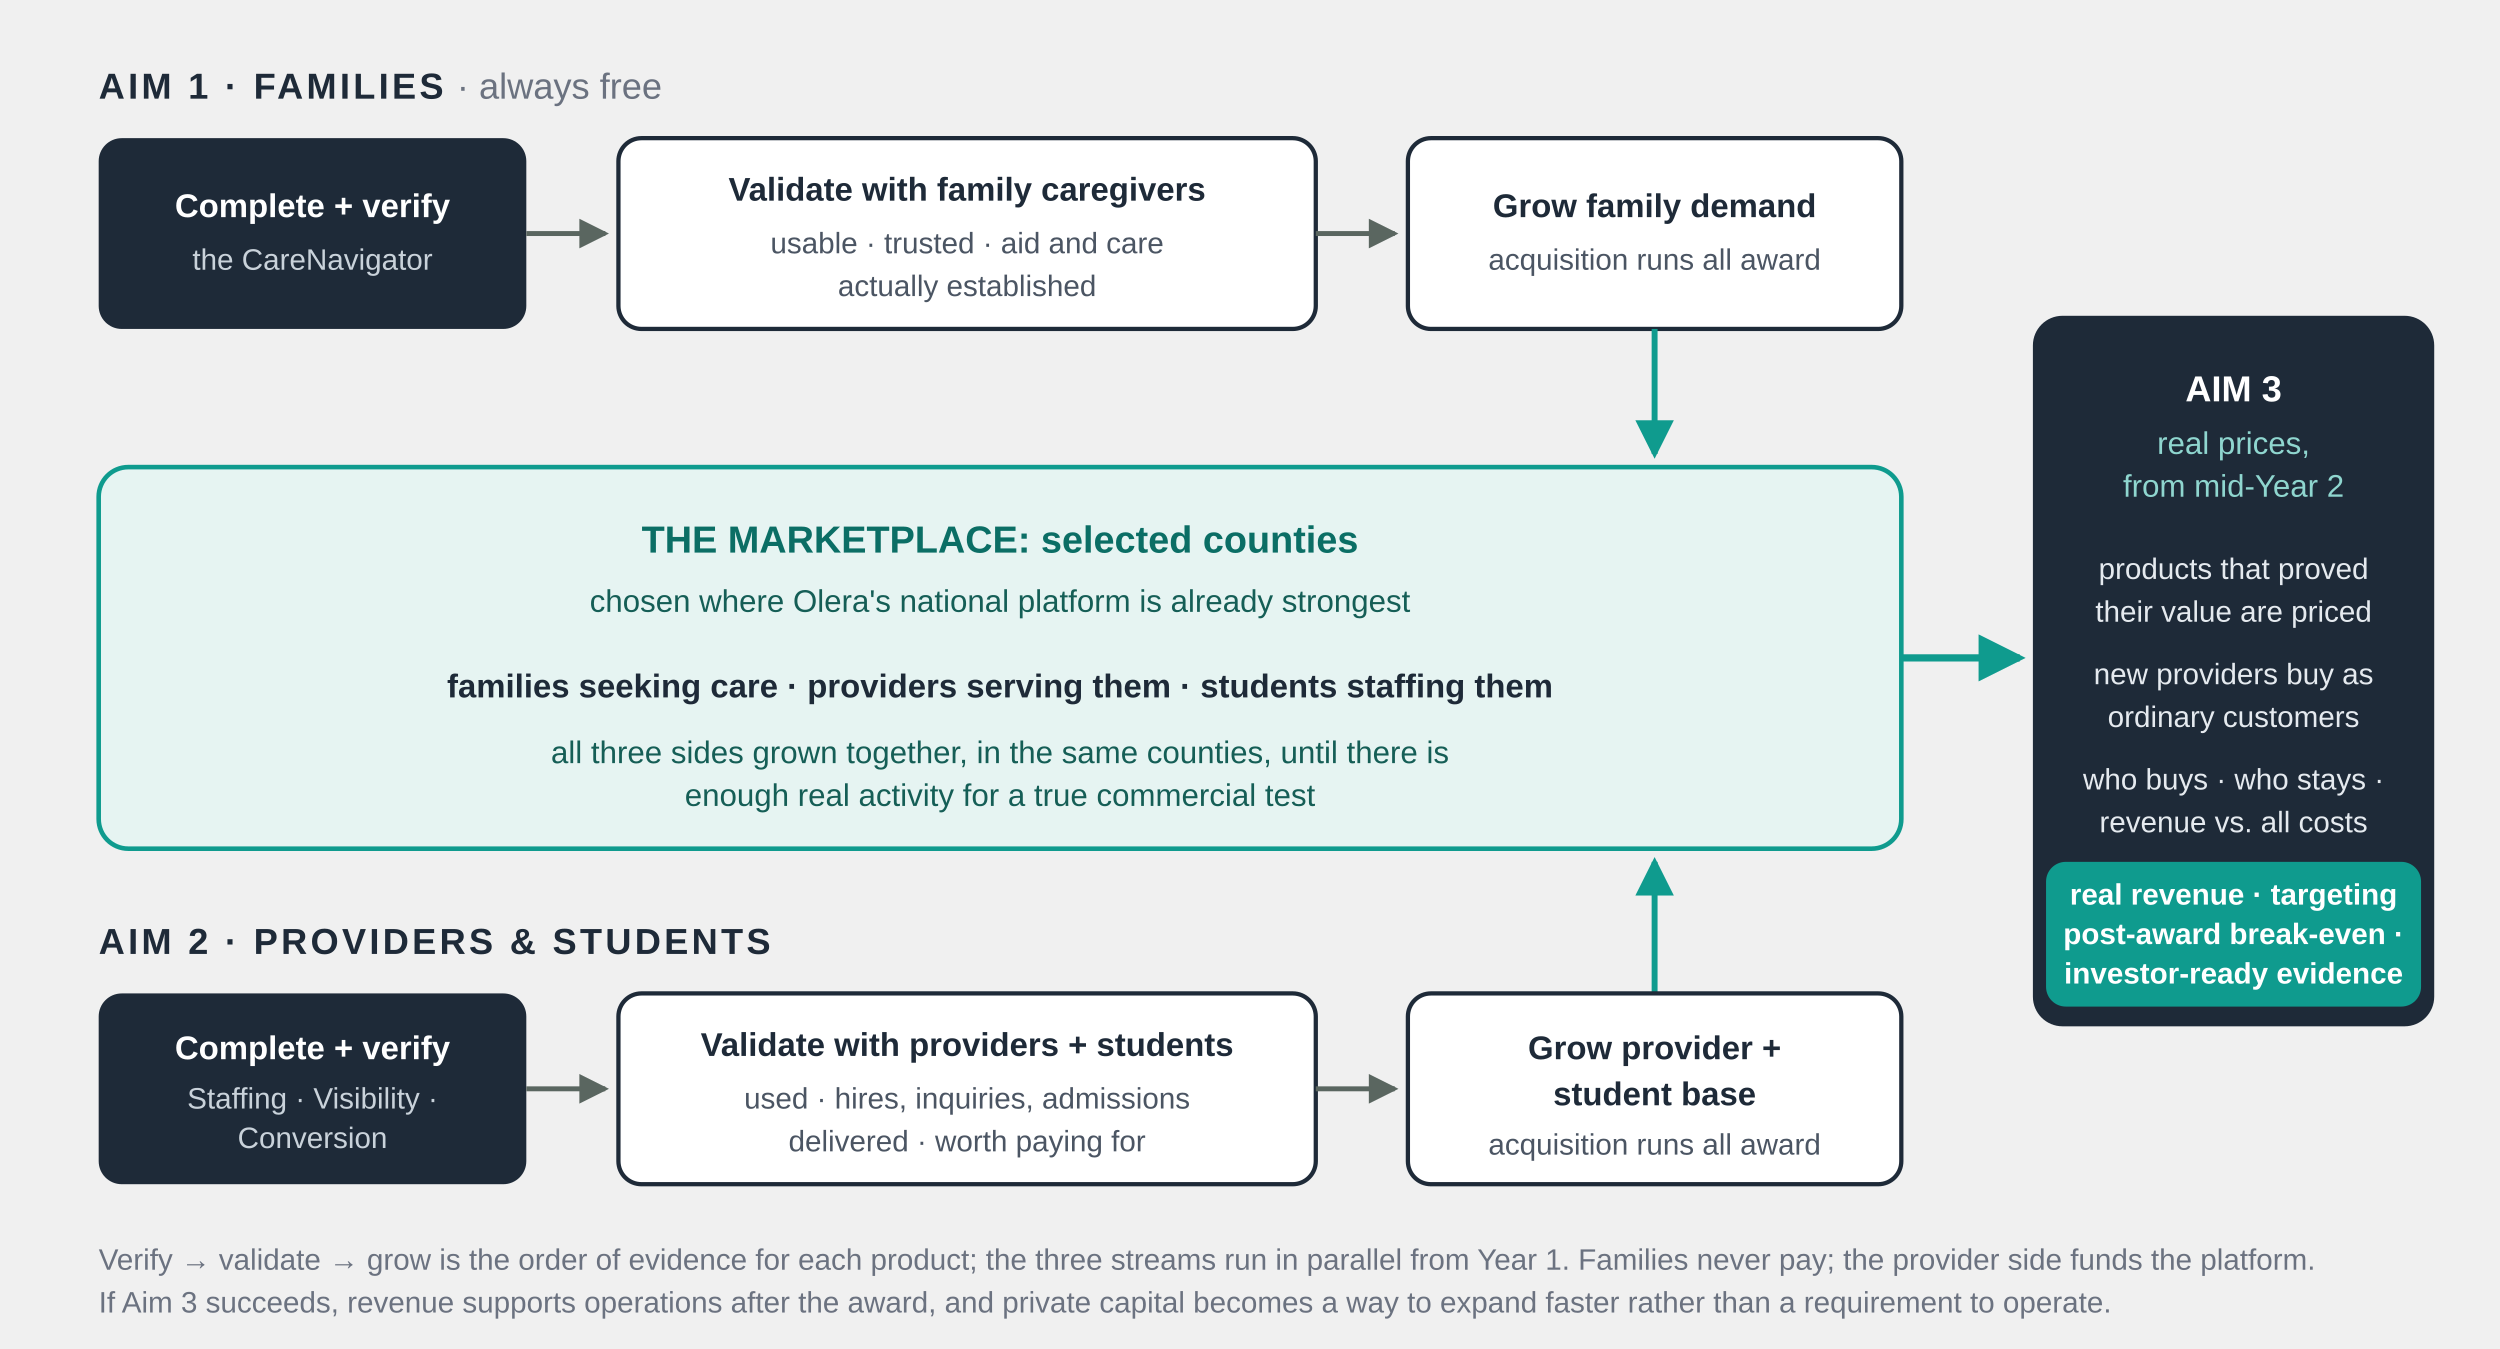
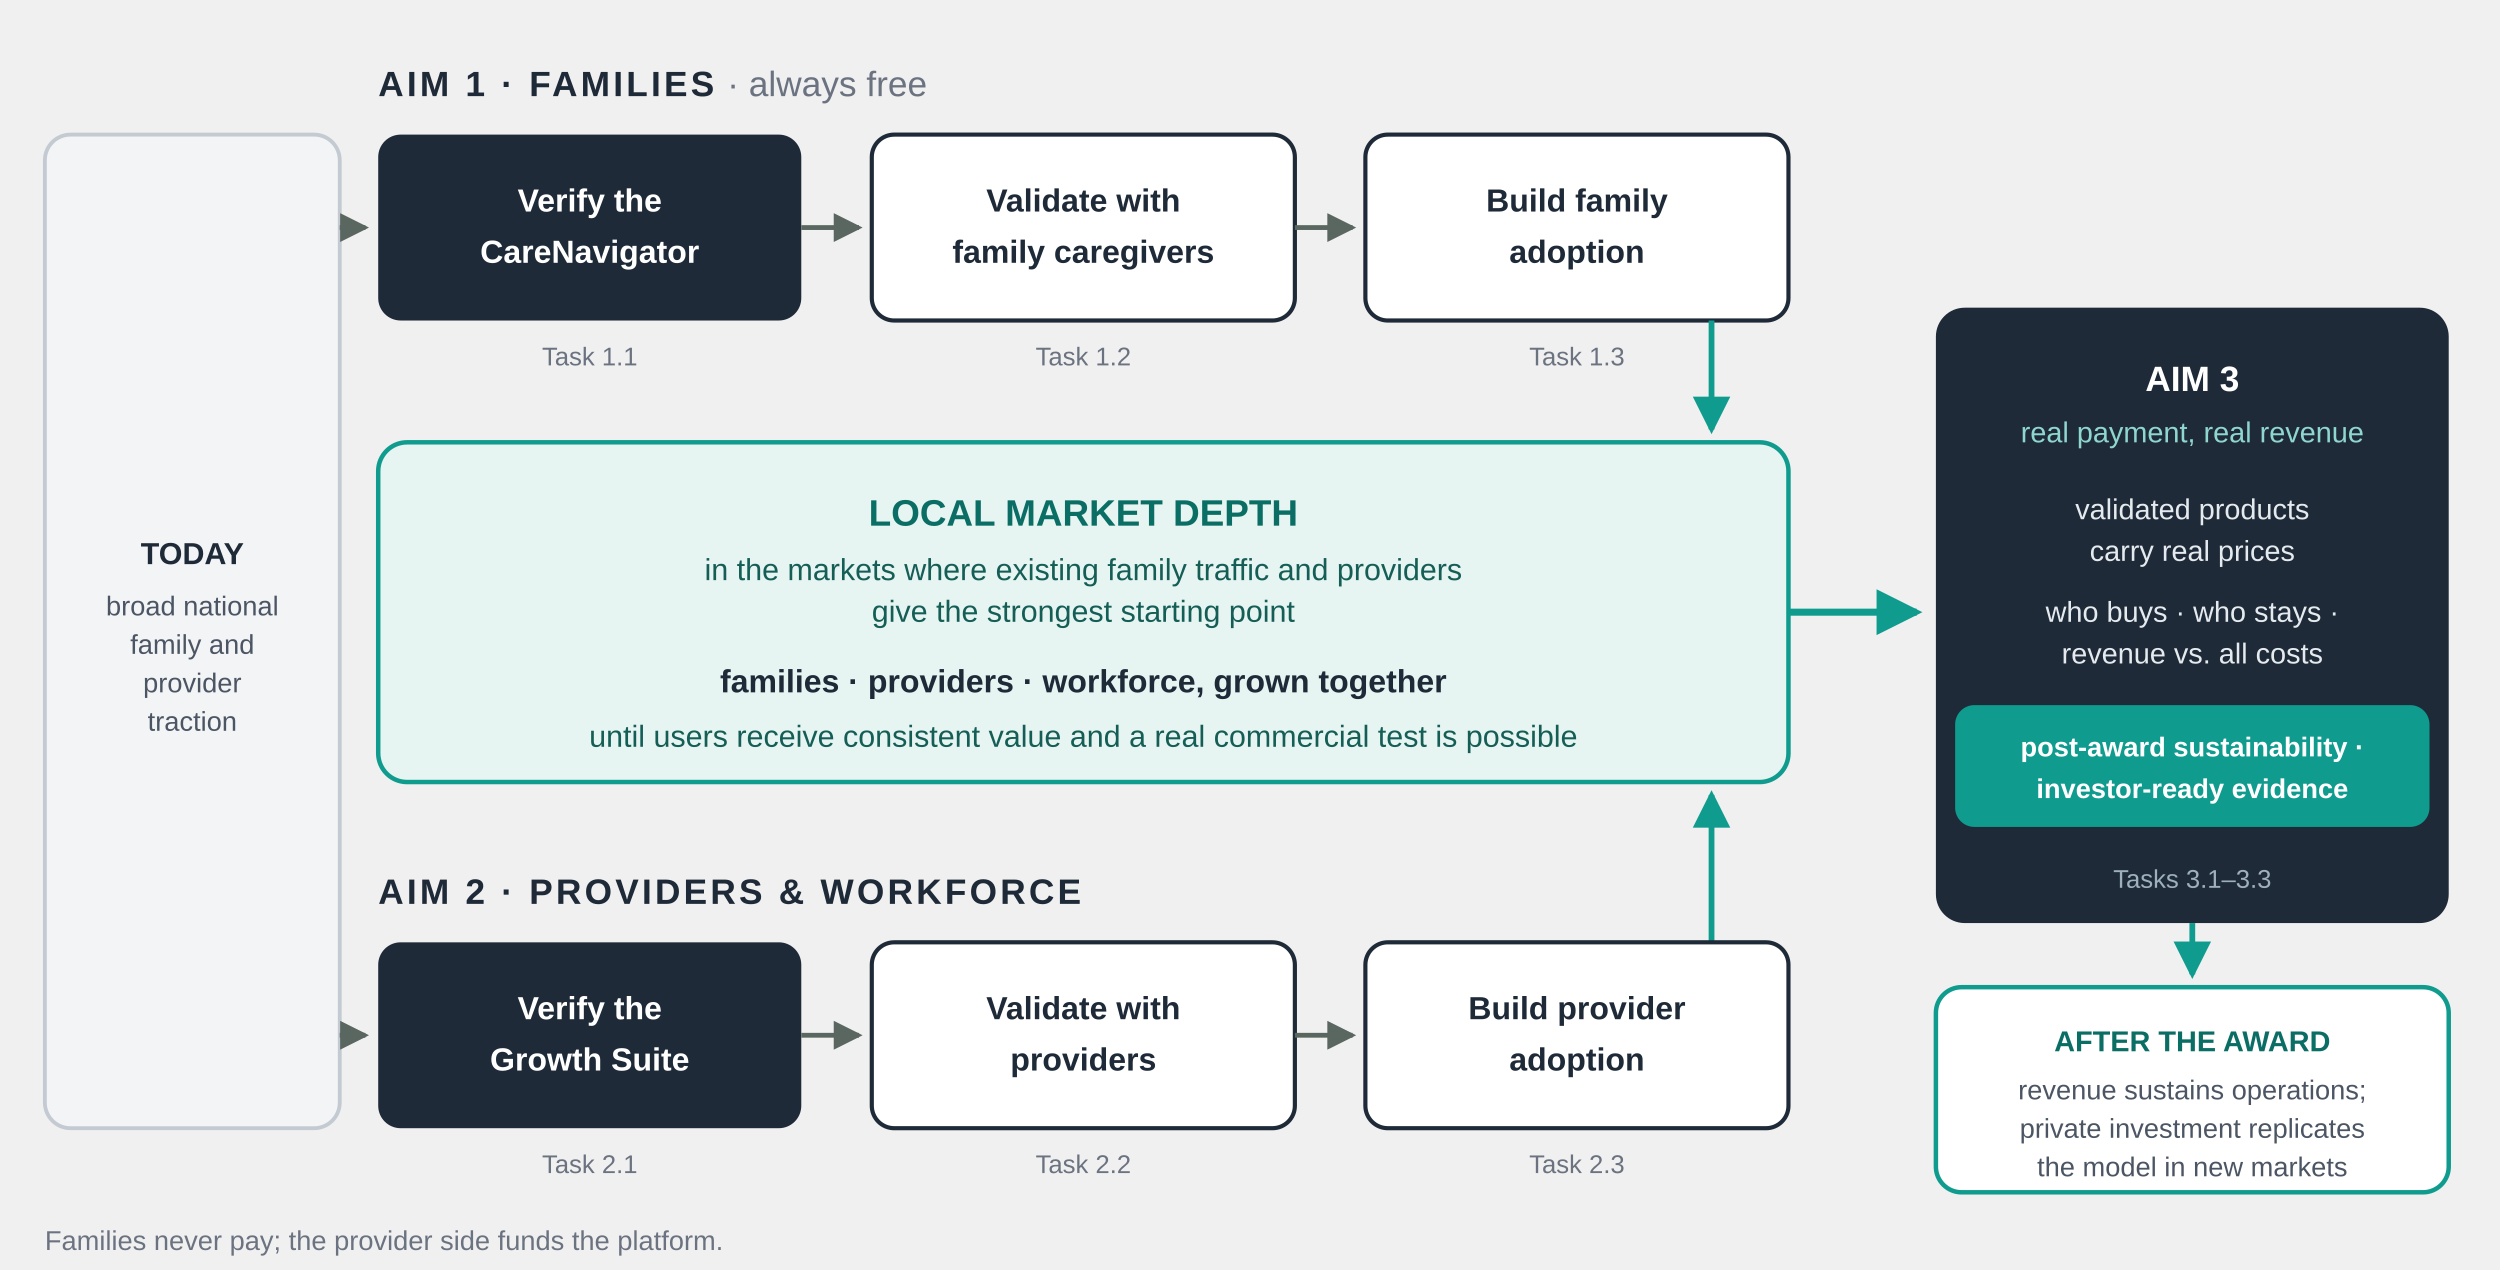
- <svg xmlns="http://www.w3.org/2000/svg" viewBox="0 0 760 410" font-family="Arial, Helvetica, sans-serif" role="img" aria-label="Overview of the Approach. Aim 1 completes, verifies, and validates the free family-facing CareNavigator and grows family demand. Aim 2 completes, verifies, and validates the three provider products and grows the provider and student base. Both feed a marketplace concentrated in selected counties where Olera is already strongest. In Aim 3, from mid-Year 2, products that proved their value carry real prices, new providers buy as ordinary customers, and the project measures whether providers buy, stay, and generate real revenue targeting the break-even needed for post-award operations, producing the evidence investors require, so private capital accelerates growth rather than sustains operations.">
+ <svg xmlns="http://www.w3.org/2000/svg" viewBox="0 0 780 396" font-family="Arial, Helvetica, sans-serif" role="img" aria-label="Overview of the Approach. Olera enters with broad national family and provider traction. Aim 1 verifies, validates, and builds adoption of the family-facing CareNavigator; Aim 2 does the same for the Provider Growth Suite. Their adoption work grows families, providers, and workforce together in selected local markets. Aim 3 tests real payment and revenue, targeting post-award sustainability and investor-ready evidence. After the award, revenue sustains operations and private investment replicates the model in new markets.">
  <defs>
    <marker id="a" viewBox="0 0 8 8" refX="7" refY="4" markerWidth="6" markerHeight="6" orient="auto">
      <path d="M0 0L8 4L0 8z" fill="#5a6660" />
    </marker>
    <marker id="t" viewBox="0 0 8 8" refX="7" refY="4" markerWidth="6.5" markerHeight="6.5" orient="auto">
      <path d="M0 0L8 4L0 8z" fill="#0f9b8e" />
    </marker>
  </defs>
-   <text x="30" y="30" font-size="11" font-weight="700" fill="#1e2a38" letter-spacing="1">AIM 1 · FAMILIES <tspan fill="#6b7280" font-weight="400" letter-spacing="0">· always free</tspan>
+   <rect x="14" y="42" width="92" height="310" rx="8" fill="#f3f4f6" stroke="#c3cad2" stroke-width="1.2" />
+   <text x="60" y="176" font-size="9.5" fill="#1e2a38" text-anchor="middle" font-weight="700">TODAY</text>
+   <text x="60" y="192" font-size="8.5" fill="#4b5563" text-anchor="middle">broad national</text>
+   <text x="60" y="204" font-size="8.5" fill="#4b5563" text-anchor="middle">family and</text>
+   <text x="60" y="216" font-size="8.5" fill="#4b5563" text-anchor="middle">provider</text>
+   <text x="60" y="228" font-size="8.5" fill="#4b5563" text-anchor="middle">traction</text>
+   <path d="M106 71 L114 71" stroke="#5a6660" stroke-width="1.5" fill="none" marker-end="url(#a)" />
+   <path d="M106 323 L114 323" stroke="#5a6660" stroke-width="1.5" fill="none" marker-end="url(#a)" />
+   <text x="118" y="30" font-size="11" font-weight="700" fill="#1e2a38" letter-spacing="1">AIM 1 · FAMILIES <tspan fill="#6b7280" font-weight="400" letter-spacing="0">· always free</tspan>
  </text>
-   <rect x="30" y="42" width="130" height="58" rx="7" fill="#1e2a38" />
-   <text x="95" y="66" font-size="10" fill="#ffffff" text-anchor="middle" font-weight="700">Complete + verify</text>
-   <text x="95" y="82" font-size="9" fill="#c9d2da" text-anchor="middle">the CareNavigator</text>
-   <path d="M160 71 L184 71" stroke="#5a6660" stroke-width="1.5" fill="none" marker-end="url(#a)" />
-   <rect x="188" y="42" width="212" height="58" rx="7" fill="#ffffff" stroke="#1e2a38" stroke-width="1.3" />
-   <text x="294" y="61" font-size="10" fill="#1e2a38" text-anchor="middle" font-weight="700">Validate with family caregivers</text>
-   <text x="294" y="77" font-size="9" fill="#4b5563" text-anchor="middle">usable · trusted · aid and care</text>
-   <text x="294" y="90" font-size="9" fill="#4b5563" text-anchor="middle">actually established</text>
-   <path d="M400 71 L424 71" stroke="#5a6660" stroke-width="1.5" fill="none" marker-end="url(#a)" />
-   <rect x="428" y="42" width="150" height="58" rx="7" fill="#ffffff" stroke="#1e2a38" stroke-width="1.3" />
-   <text x="503" y="66" font-size="10" fill="#1e2a38" text-anchor="middle" font-weight="700">Grow family demand</text>
-   <text x="503" y="82" font-size="9" fill="#4b5563" text-anchor="middle">acquisition runs all award</text>
-   <path d="M503 100 L503 138" stroke="#0f9b8e" stroke-width="1.8" fill="none" marker-end="url(#t)" />
-   <path d="M503 310 L503 262" stroke="#0f9b8e" stroke-width="1.8" fill="none" marker-end="url(#t)" />
-   <rect x="30" y="142" width="548" height="116" rx="9" fill="#e6f4f2" stroke="#0f9b8e" stroke-width="1.4" />
-   <text x="304" y="168" font-size="11.5" fill="#0b6e65" text-anchor="middle" font-weight="700">THE MARKETPLACE: selected counties</text>
-   <text x="304" y="186" font-size="9.5" fill="#155e56" text-anchor="middle">chosen where Olera's national platform is already strongest</text>
-   <text x="304" y="212" font-size="10" fill="#1e2a38" text-anchor="middle" font-weight="700">families seeking care · providers serving them · students staffing them</text>
-   <text x="304" y="232" font-size="9.5" fill="#155e56" text-anchor="middle">all three sides grown together, in the same counties, until there is</text>
-   <text x="304" y="245" font-size="9.5" fill="#155e56" text-anchor="middle">enough real activity for a true commercial test</text>
-   <text x="30" y="290" font-size="11" font-weight="700" fill="#1e2a38" letter-spacing="1">AIM 2 · PROVIDERS &amp; STUDENTS</text>
-   <rect x="30" y="302" width="130" height="58" rx="7" fill="#1e2a38" />
-   <text x="95" y="322" font-size="10" fill="#ffffff" text-anchor="middle" font-weight="700">Complete + verify</text>
-   <text x="95" y="337" font-size="9" fill="#c9d2da" text-anchor="middle">Staffing · Visibility ·</text>
-   <text x="95" y="349" font-size="9" fill="#c9d2da" text-anchor="middle">Conversion</text>
-   <path d="M160 331 L184 331" stroke="#5a6660" stroke-width="1.5" fill="none" marker-end="url(#a)" />
-   <rect x="188" y="302" width="212" height="58" rx="7" fill="#ffffff" stroke="#1e2a38" stroke-width="1.3" />
-   <text x="294" y="321" font-size="10" fill="#1e2a38" text-anchor="middle" font-weight="700">Validate with providers + students</text>
-   <text x="294" y="337" font-size="9" fill="#4b5563" text-anchor="middle">used · hires, inquiries, admissions</text>
-   <text x="294" y="350" font-size="9" fill="#4b5563" text-anchor="middle">delivered · worth paying for</text>
-   <path d="M400 331 L424 331" stroke="#5a6660" stroke-width="1.5" fill="none" marker-end="url(#a)" />
-   <rect x="428" y="302" width="150" height="58" rx="7" fill="#ffffff" stroke="#1e2a38" stroke-width="1.3" />
-   <text x="503" y="322" font-size="10" fill="#1e2a38" text-anchor="middle" font-weight="700">Grow provider +</text>
-   <text x="503" y="336" font-size="10" fill="#1e2a38" text-anchor="middle" font-weight="700">student base</text>
-   <text x="503" y="351" font-size="9" fill="#4b5563" text-anchor="middle">acquisition runs all award</text>
-   <path d="M578 200 L614 200" stroke="#0f9b8e" stroke-width="2.2" fill="none" marker-end="url(#t)" />
-   <rect x="618" y="96" width="122" height="216" rx="9" fill="#1e2a38" />
-   <text x="679" y="122" font-size="11" fill="#ffffff" text-anchor="middle" font-weight="700">AIM 3</text>
-   <text x="679" y="138" font-size="9.5" fill="#8fd6cf" text-anchor="middle">real prices,</text>
-   <text x="679" y="151" font-size="9.5" fill="#8fd6cf" text-anchor="middle">from mid-Year 2</text>
-   <text x="679" y="176" font-size="9" fill="#e5eaef" text-anchor="middle">products that proved</text>
-   <text x="679" y="189" font-size="9" fill="#e5eaef" text-anchor="middle">their value are priced</text>
-   <text x="679" y="208" font-size="9" fill="#e5eaef" text-anchor="middle">new providers buy as</text>
-   <text x="679" y="221" font-size="9" fill="#e5eaef" text-anchor="middle">ordinary customers</text>
-   <text x="679" y="240" font-size="9" fill="#e5eaef" text-anchor="middle">who buys · who stays ·</text>
-   <text x="679" y="253" font-size="9" fill="#e5eaef" text-anchor="middle">revenue vs. all costs</text>
-   <rect x="622" y="262" width="114" height="44" rx="6" fill="#0f9b8e" />
-   <text x="679" y="275" font-size="9" fill="#ffffff" text-anchor="middle" font-weight="700">real revenue · targeting</text>
-   <text x="679" y="287" font-size="9" fill="#ffffff" text-anchor="middle" font-weight="700">post-award break-even ·</text>
-   <text x="679" y="299" font-size="9" fill="#ffffff" text-anchor="middle" font-weight="700">investor-ready evidence</text>
-   <text x="30" y="386" font-size="9" fill="#6b7280">Verify → validate → grow is the order of evidence for each product; the three streams run in parallel from Year 1. Families never pay; the provider side funds the platform.</text>
-   <text x="30" y="399" font-size="9" fill="#6b7280">If Aim 3 succeeds, revenue supports operations after the award, and private capital becomes a way to expand faster rather than a requirement to operate.</text>
+   <rect x="118" y="42" width="132" height="58" rx="7" fill="#1e2a38" />
+   <text x="184" y="66" font-size="10" fill="#ffffff" text-anchor="middle" font-weight="700">Verify the</text>
+   <text x="184" y="82" font-size="10" fill="#ffffff" text-anchor="middle" font-weight="700">CareNavigator</text>
+   <text x="184" y="114" font-size="8" fill="#6b7280" text-anchor="middle">Task 1.1</text>
+   <path d="M250 71 L268 71" stroke="#5a6660" stroke-width="1.5" fill="none" marker-end="url(#a)" />
+   <rect x="272" y="42" width="132" height="58" rx="7" fill="#ffffff" stroke="#1e2a38" stroke-width="1.3" />
+   <text x="338" y="66" font-size="10" fill="#1e2a38" text-anchor="middle" font-weight="700">Validate with</text>
+   <text x="338" y="82" font-size="10" fill="#1e2a38" text-anchor="middle" font-weight="700">family caregivers</text>
+   <text x="338" y="114" font-size="8" fill="#6b7280" text-anchor="middle">Task 1.2</text>
+   <path d="M404 71 L422 71" stroke="#5a6660" stroke-width="1.5" fill="none" marker-end="url(#a)" />
+   <rect x="426" y="42" width="132" height="58" rx="7" fill="#ffffff" stroke="#1e2a38" stroke-width="1.3" />
+   <text x="492" y="66" font-size="10" fill="#1e2a38" text-anchor="middle" font-weight="700">Build family</text>
+   <text x="492" y="82" font-size="10" fill="#1e2a38" text-anchor="middle" font-weight="700">adoption</text>
+   <text x="492" y="114" font-size="8" fill="#6b7280" text-anchor="middle">Task 1.3</text>
+   <path d="M534 100 L534 134" stroke="#0f9b8e" stroke-width="1.8" fill="none" marker-end="url(#t)" />
+   <path d="M534 294 L534 248" stroke="#0f9b8e" stroke-width="1.8" fill="none" marker-end="url(#t)" />
+   <rect x="118" y="138" width="440" height="106" rx="9" fill="#e6f4f2" stroke="#0f9b8e" stroke-width="1.4" />
+   <text x="338" y="164" font-size="11.5" fill="#0b6e65" text-anchor="middle" font-weight="700">LOCAL MARKET DEPTH</text>
+   <text x="338" y="181" font-size="9.5" fill="#155e56" text-anchor="middle">in the markets where existing family traffic and providers</text>
+   <text x="338" y="194" font-size="9.5" fill="#155e56" text-anchor="middle">give the strongest starting point</text>
+   <text x="338" y="216" font-size="10" fill="#1e2a38" text-anchor="middle" font-weight="700">families · providers · workforce, grown together</text>
+   <text x="338" y="233" font-size="9.5" fill="#155e56" text-anchor="middle">until users receive consistent value and a real commercial test is possible</text>
+   <text x="118" y="282" font-size="11" font-weight="700" fill="#1e2a38" letter-spacing="1">AIM 2 · PROVIDERS &amp; WORKFORCE</text>
+   <rect x="118" y="294" width="132" height="58" rx="7" fill="#1e2a38" />
+   <text x="184" y="318" font-size="10" fill="#ffffff" text-anchor="middle" font-weight="700">Verify the</text>
+   <text x="184" y="334" font-size="10" fill="#ffffff" text-anchor="middle" font-weight="700">Growth Suite</text>
+   <text x="184" y="366" font-size="8" fill="#6b7280" text-anchor="middle">Task 2.1</text>
+   <path d="M250 323 L268 323" stroke="#5a6660" stroke-width="1.5" fill="none" marker-end="url(#a)" />
+   <rect x="272" y="294" width="132" height="58" rx="7" fill="#ffffff" stroke="#1e2a38" stroke-width="1.3" />
+   <text x="338" y="318" font-size="10" fill="#1e2a38" text-anchor="middle" font-weight="700">Validate with</text>
+   <text x="338" y="334" font-size="10" fill="#1e2a38" text-anchor="middle" font-weight="700">providers</text>
+   <text x="338" y="366" font-size="8" fill="#6b7280" text-anchor="middle">Task 2.2</text>
+   <path d="M404 323 L422 323" stroke="#5a6660" stroke-width="1.5" fill="none" marker-end="url(#a)" />
+   <rect x="426" y="294" width="132" height="58" rx="7" fill="#ffffff" stroke="#1e2a38" stroke-width="1.3" />
+   <text x="492" y="318" font-size="10" fill="#1e2a38" text-anchor="middle" font-weight="700">Build provider</text>
+   <text x="492" y="334" font-size="10" fill="#1e2a38" text-anchor="middle" font-weight="700">adoption</text>
+   <text x="492" y="366" font-size="8" fill="#6b7280" text-anchor="middle">Task 2.3</text>
+   <path d="M558 191 L598 191" stroke="#0f9b8e" stroke-width="2.2" fill="none" marker-end="url(#t)" />
+   <rect x="604" y="96" width="160" height="192" rx="9" fill="#1e2a38" />
+   <text x="684" y="122" font-size="11" fill="#ffffff" text-anchor="middle" font-weight="700">AIM 3</text>
+   <text x="684" y="138" font-size="9" fill="#8fd6cf" text-anchor="middle">real payment, real revenue</text>
+   <text x="684" y="162" font-size="9" fill="#e5eaef" text-anchor="middle">validated products</text>
+   <text x="684" y="175" font-size="9" fill="#e5eaef" text-anchor="middle">carry real prices</text>
+   <text x="684" y="194" font-size="9" fill="#e5eaef" text-anchor="middle">who buys · who stays ·</text>
+   <text x="684" y="207" font-size="9" fill="#e5eaef" text-anchor="middle">revenue vs. all costs</text>
+   <rect x="610" y="220" width="148" height="38" rx="6" fill="#0f9b8e" />
+   <text x="684" y="236" font-size="8.5" fill="#ffffff" text-anchor="middle" font-weight="700">post-award sustainability ·</text>
+   <text x="684" y="249" font-size="8.5" fill="#ffffff" text-anchor="middle" font-weight="700">investor-ready evidence</text>
+   <text x="684" y="277" font-size="8" fill="#9fb0bd" text-anchor="middle">Tasks 3.1–3.3</text>
+   <path d="M684 288 L684 304" stroke="#0f9b8e" stroke-width="1.8" fill="none" marker-end="url(#t)" />
+   <rect x="604" y="308" width="160" height="64" rx="8" fill="#ffffff" stroke="#0f9b8e" stroke-width="1.4" />
+   <text x="684" y="328" font-size="9" fill="#0b6e65" text-anchor="middle" font-weight="700">AFTER THE AWARD</text>
+   <text x="684" y="343" font-size="8.5" fill="#4b5563" text-anchor="middle">revenue sustains operations;</text>
+   <text x="684" y="355" font-size="8.5" fill="#4b5563" text-anchor="middle">private investment replicates</text>
+   <text x="684" y="367" font-size="8.5" fill="#4b5563" text-anchor="middle">the model in new markets</text>
+   <text x="14" y="390" font-size="8.5" fill="#6b7280">Families never pay; the provider side funds the platform.</text>
</svg>
